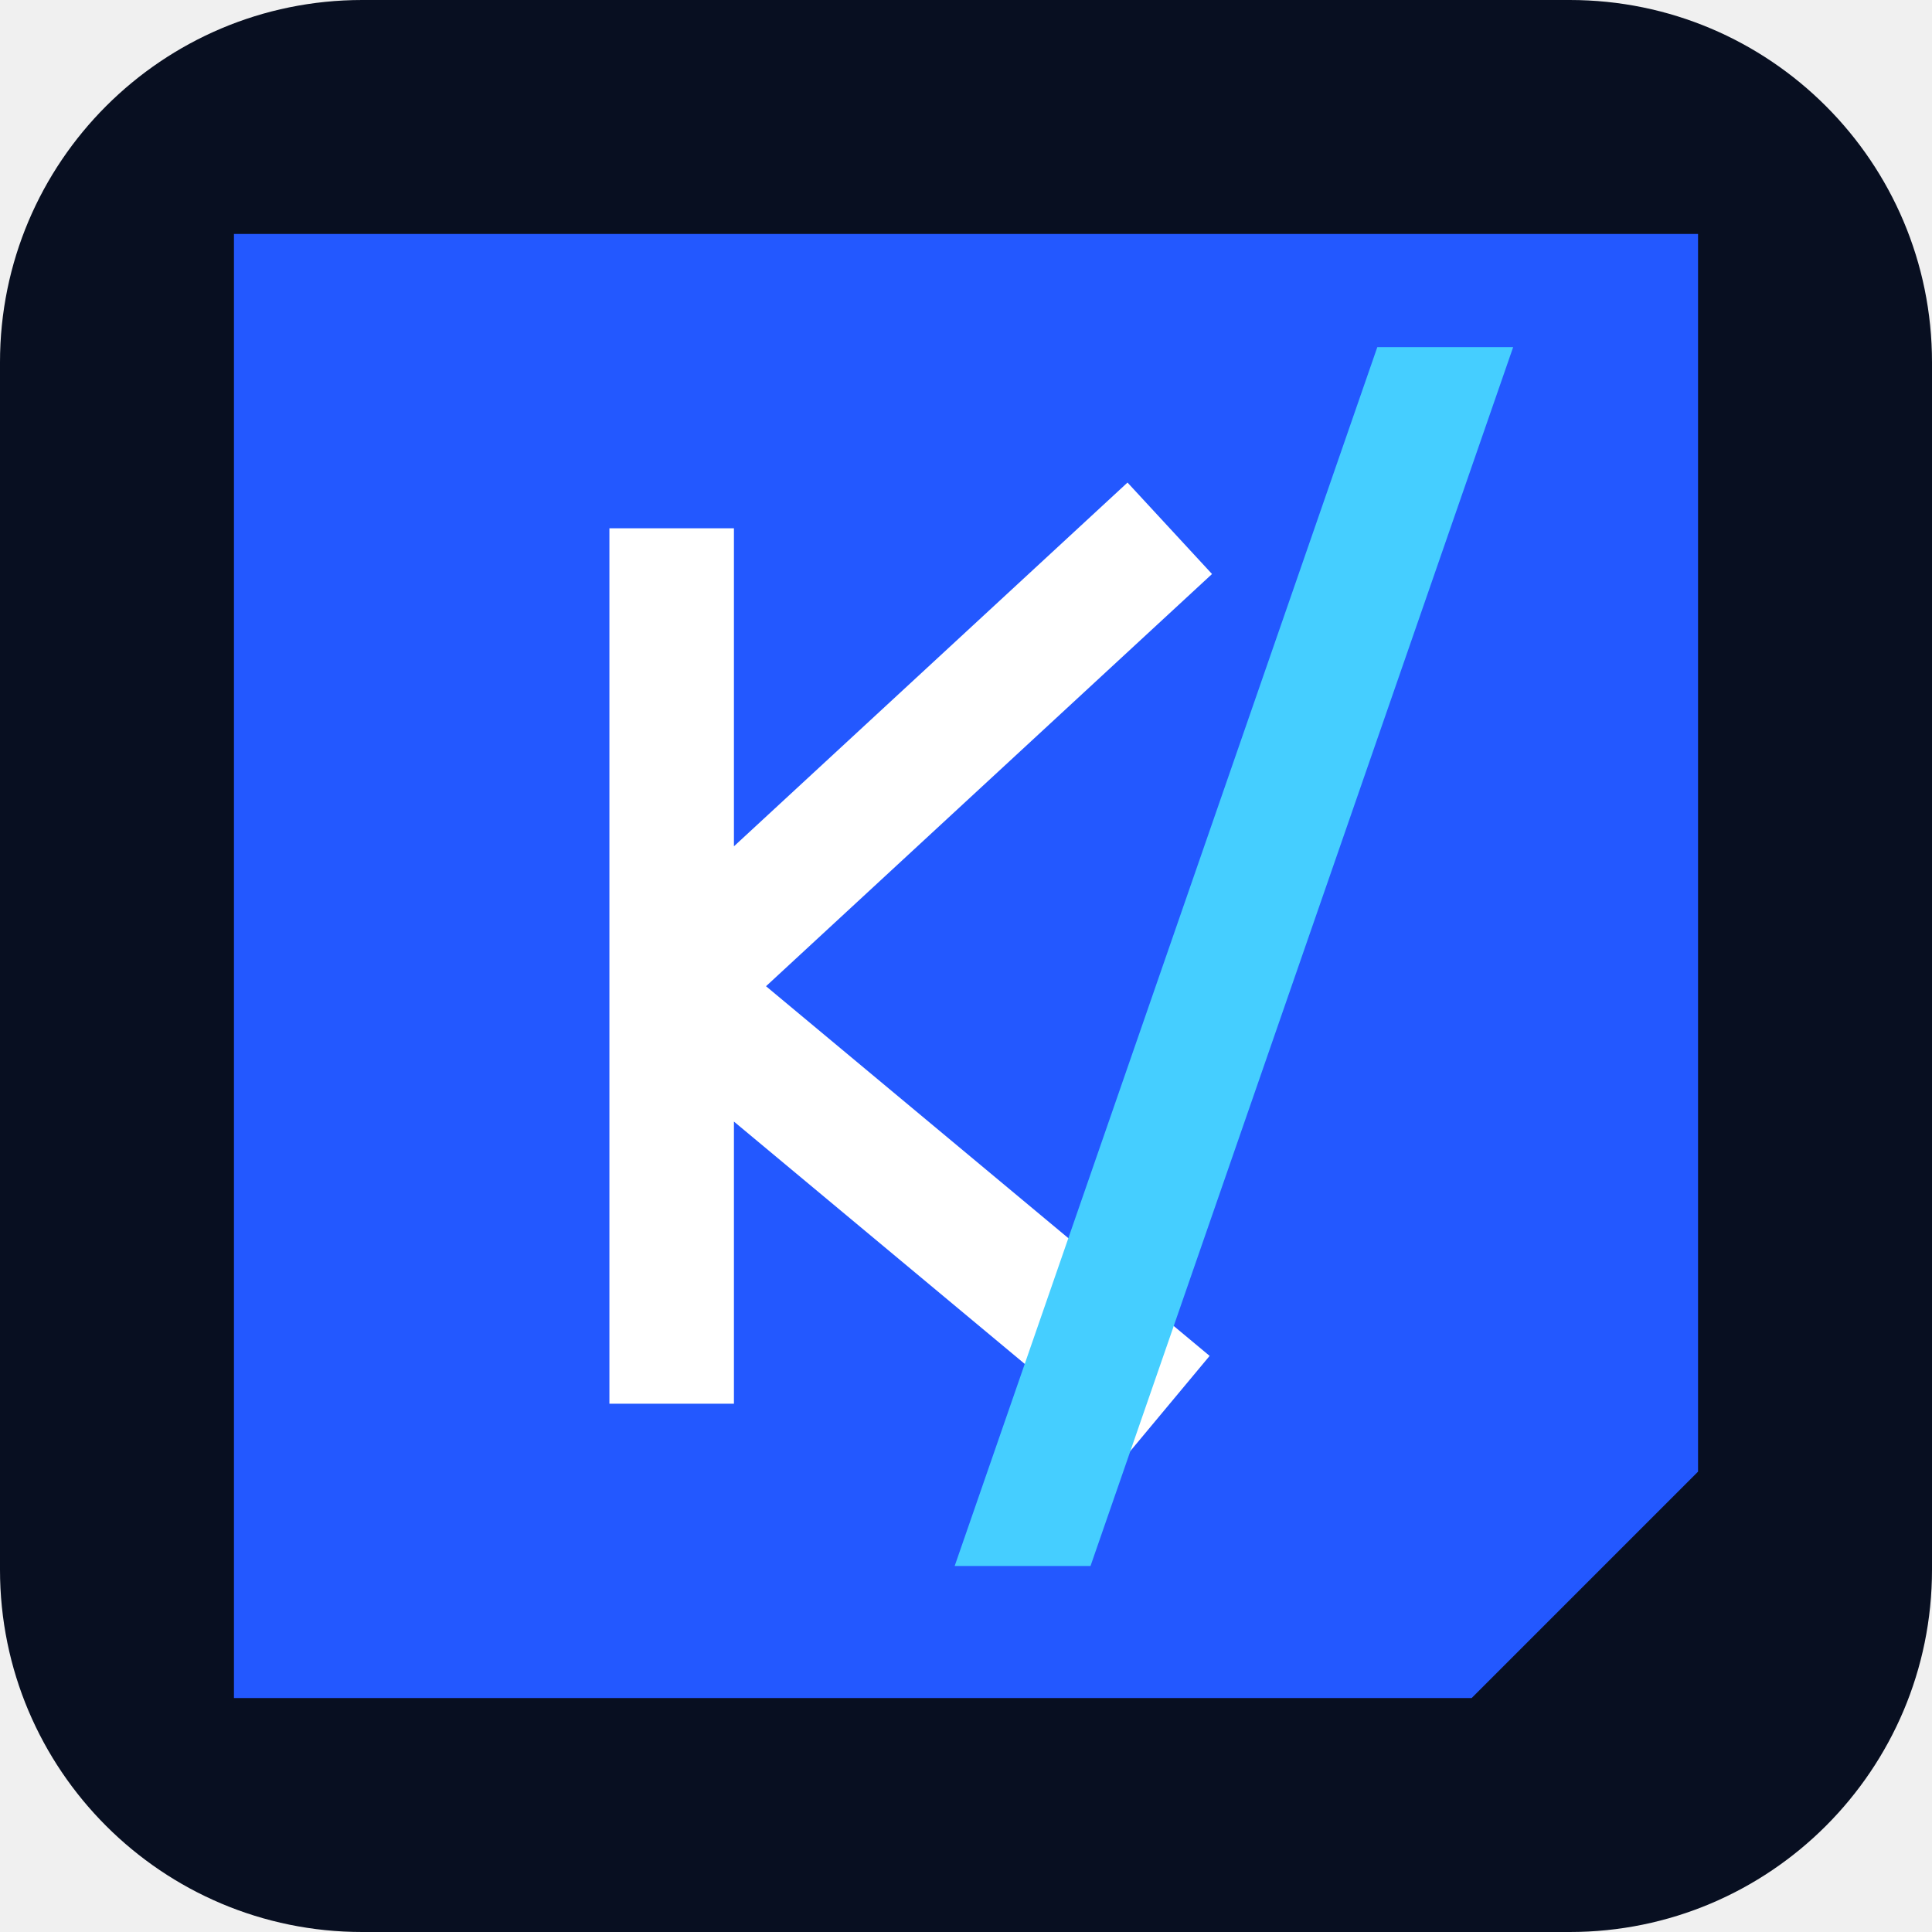
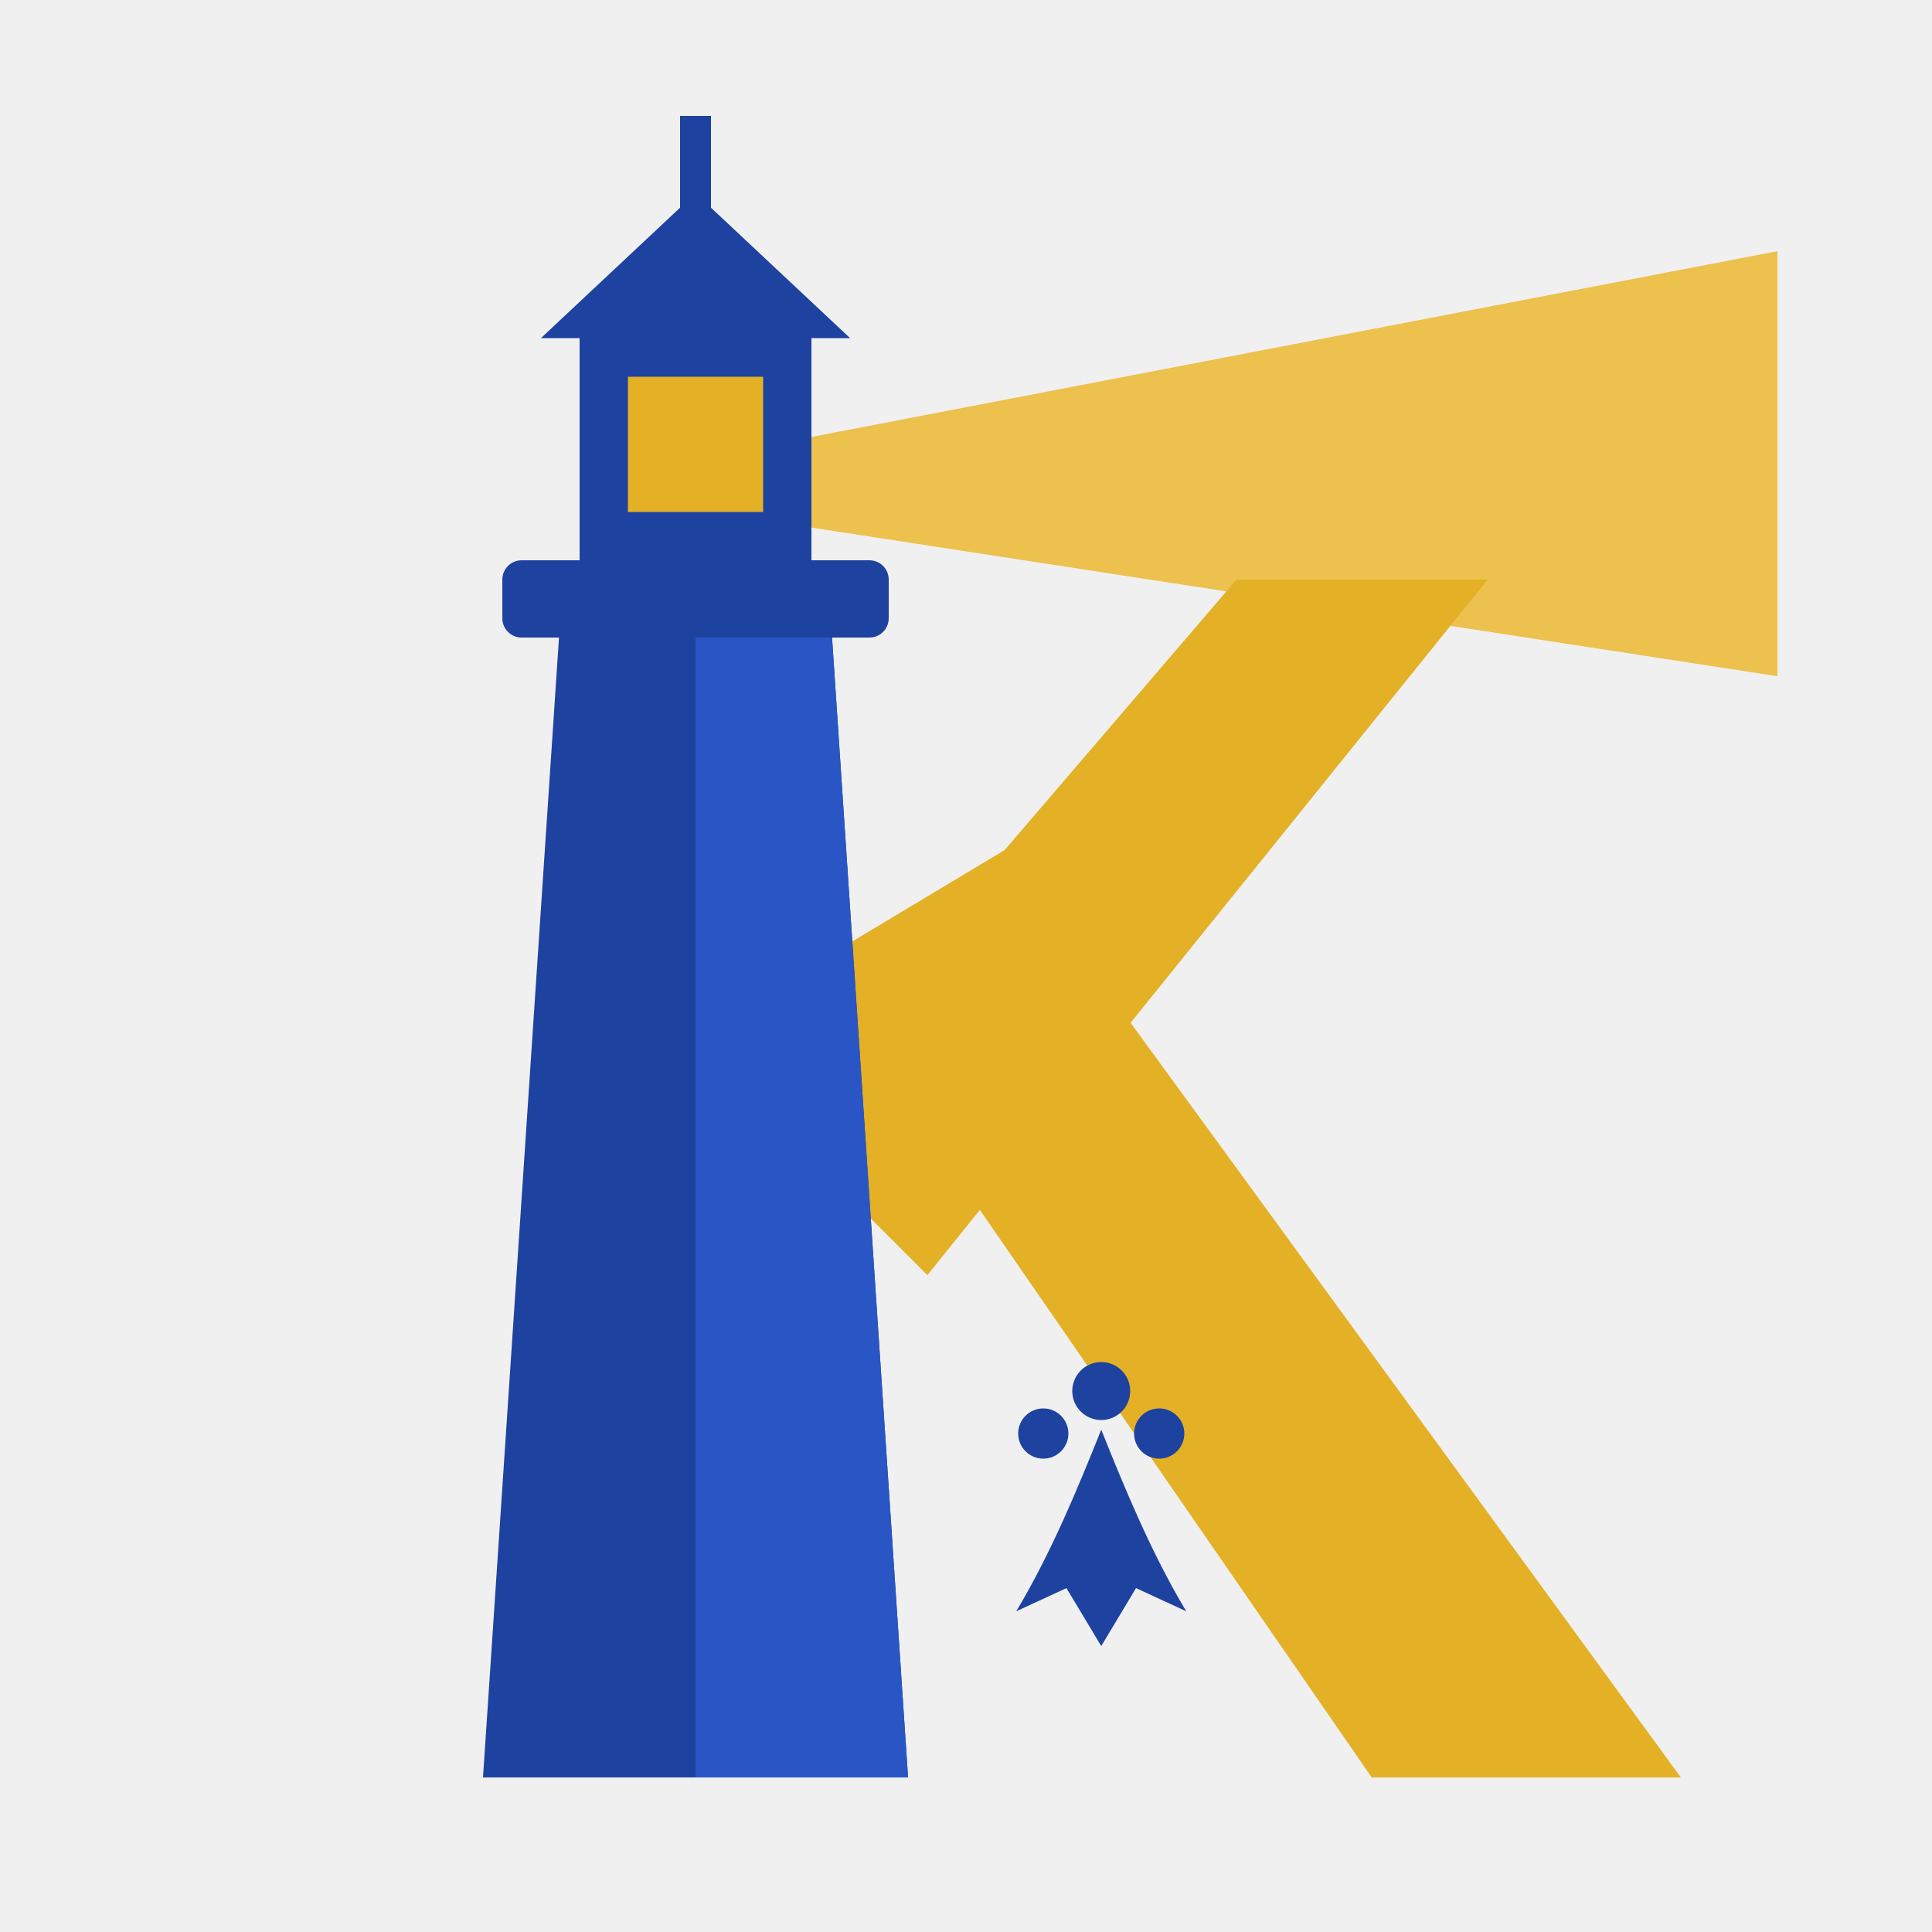
- <svg xmlns="http://www.w3.org/2000/svg" width="512" height="512" viewBox="0 0 512 512">
-   <rect width="512" height="512" rx="96" fill="#080f21" />
-   <path d="M62 62h388v328l-60 60H62Z" fill="#2358ff" />
-   <path d="M178 140v232m0-110 132-122m-132 122 132 110" fill="none" stroke="#fff" stroke-width="33" />
-   <path d="M365 92h36l-112 323h-36Z" fill="#45ceff" />
+ <svg xmlns="http://www.w3.org/2000/svg" viewBox="0 0 100 100">
+   <polygon points="40,23 92,13 92,35 40,27" fill="#ECC14E" />
+   <polygon points="40,58 64,30 77,30 48,66" fill="#E3B026" />
+   <polygon points="42,50 52,44 87,92 71,92" fill="#E3B026" />
+   <polygon points="29,32 43,32 47,92 25,92" fill="#1E429F" />
+   <polygon points="36,32 43,32 47,92 36,92" fill="#2A55C4" />
+   <rect x="26" y="29" width="20" height="4" rx="1" fill="#1E429F" />
+   <rect x="30" y="17" width="12" height="12" fill="#1E429F" />
+   <rect x="32.5" y="19.5" width="7" height="7" fill="#E3B026" />
+   <polygon points="28,17.5 36,10 44,17.5" fill="#1E429F" />
+   <rect x="35.2" y="6" width="1.6" height="5" fill="#1E429F" />
+   <g fill="#1E429F">
+     <path d="M57 74c-1.2 3-2.6 6.4-4.4 9.4l2.6-1.2 1.8 3 1.8-3 2.6 1.2c-1.8-3-3.2-6.4-4.4-9.4z" />
+     <circle cx="57" cy="72" r="1.5" />
+     <circle cx="54" cy="74.2" r="1.3" />
+     <circle cx="60" cy="74.2" r="1.3" />
+   </g>
</svg>
